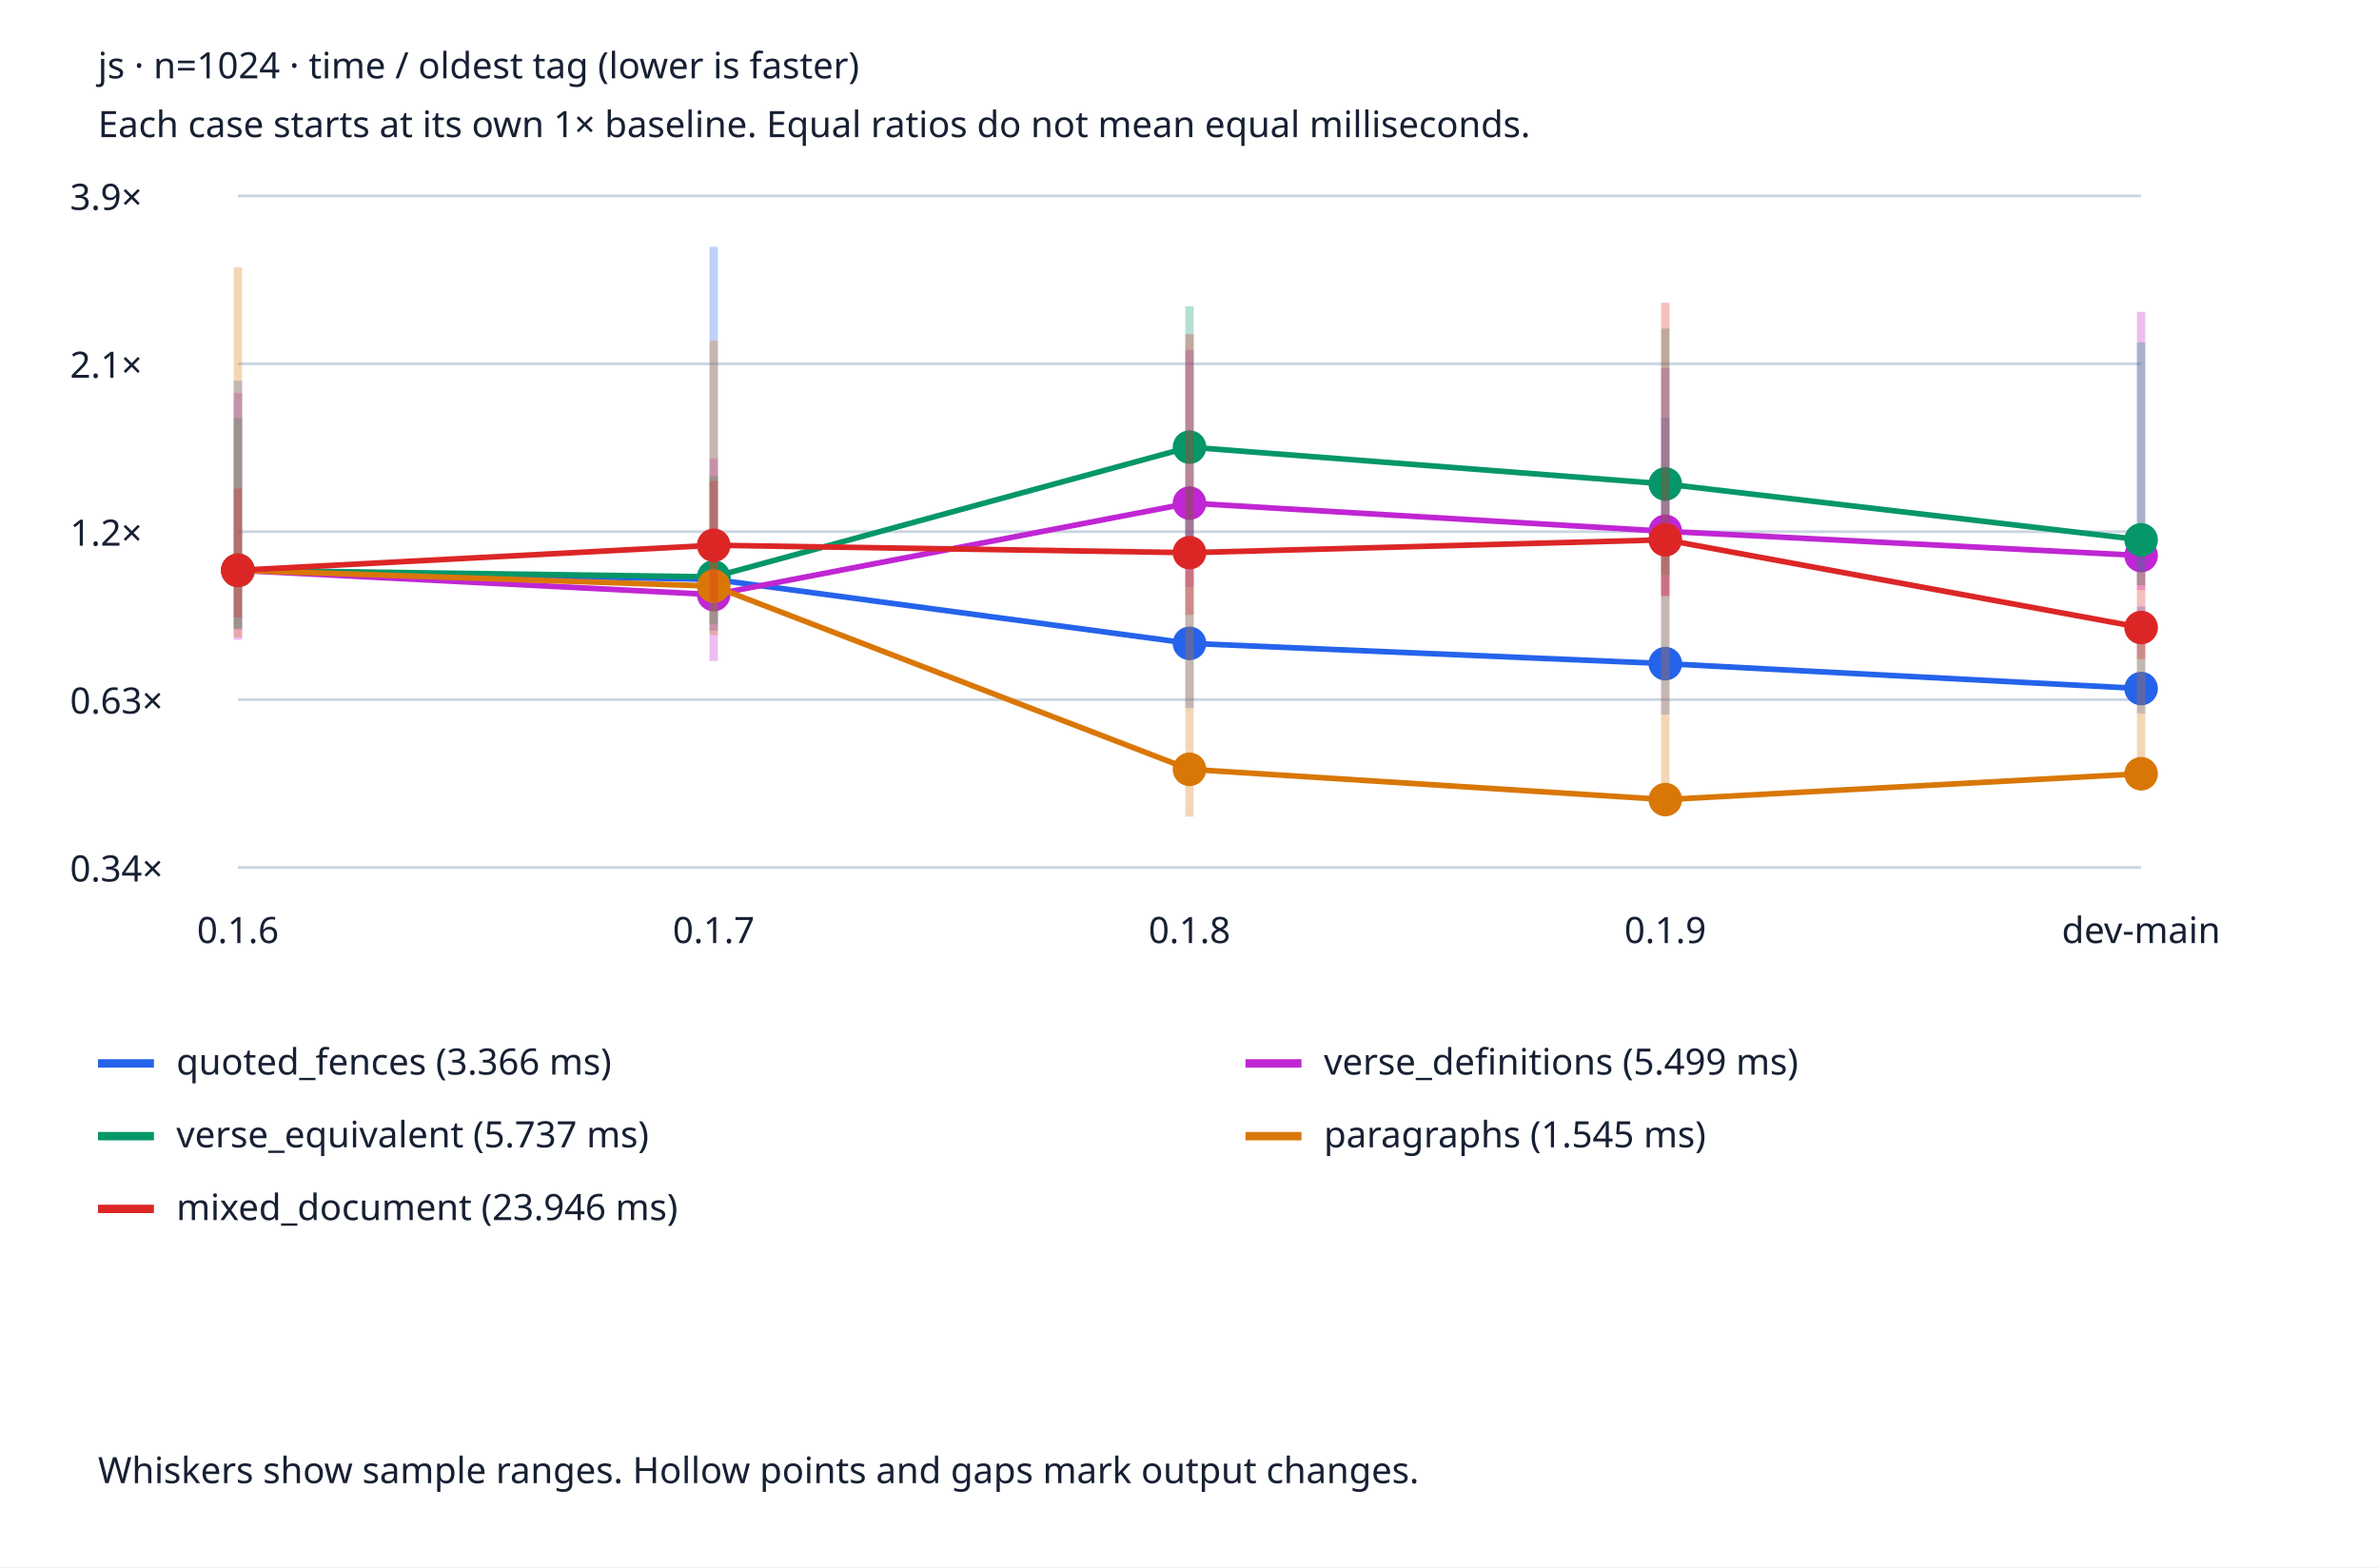
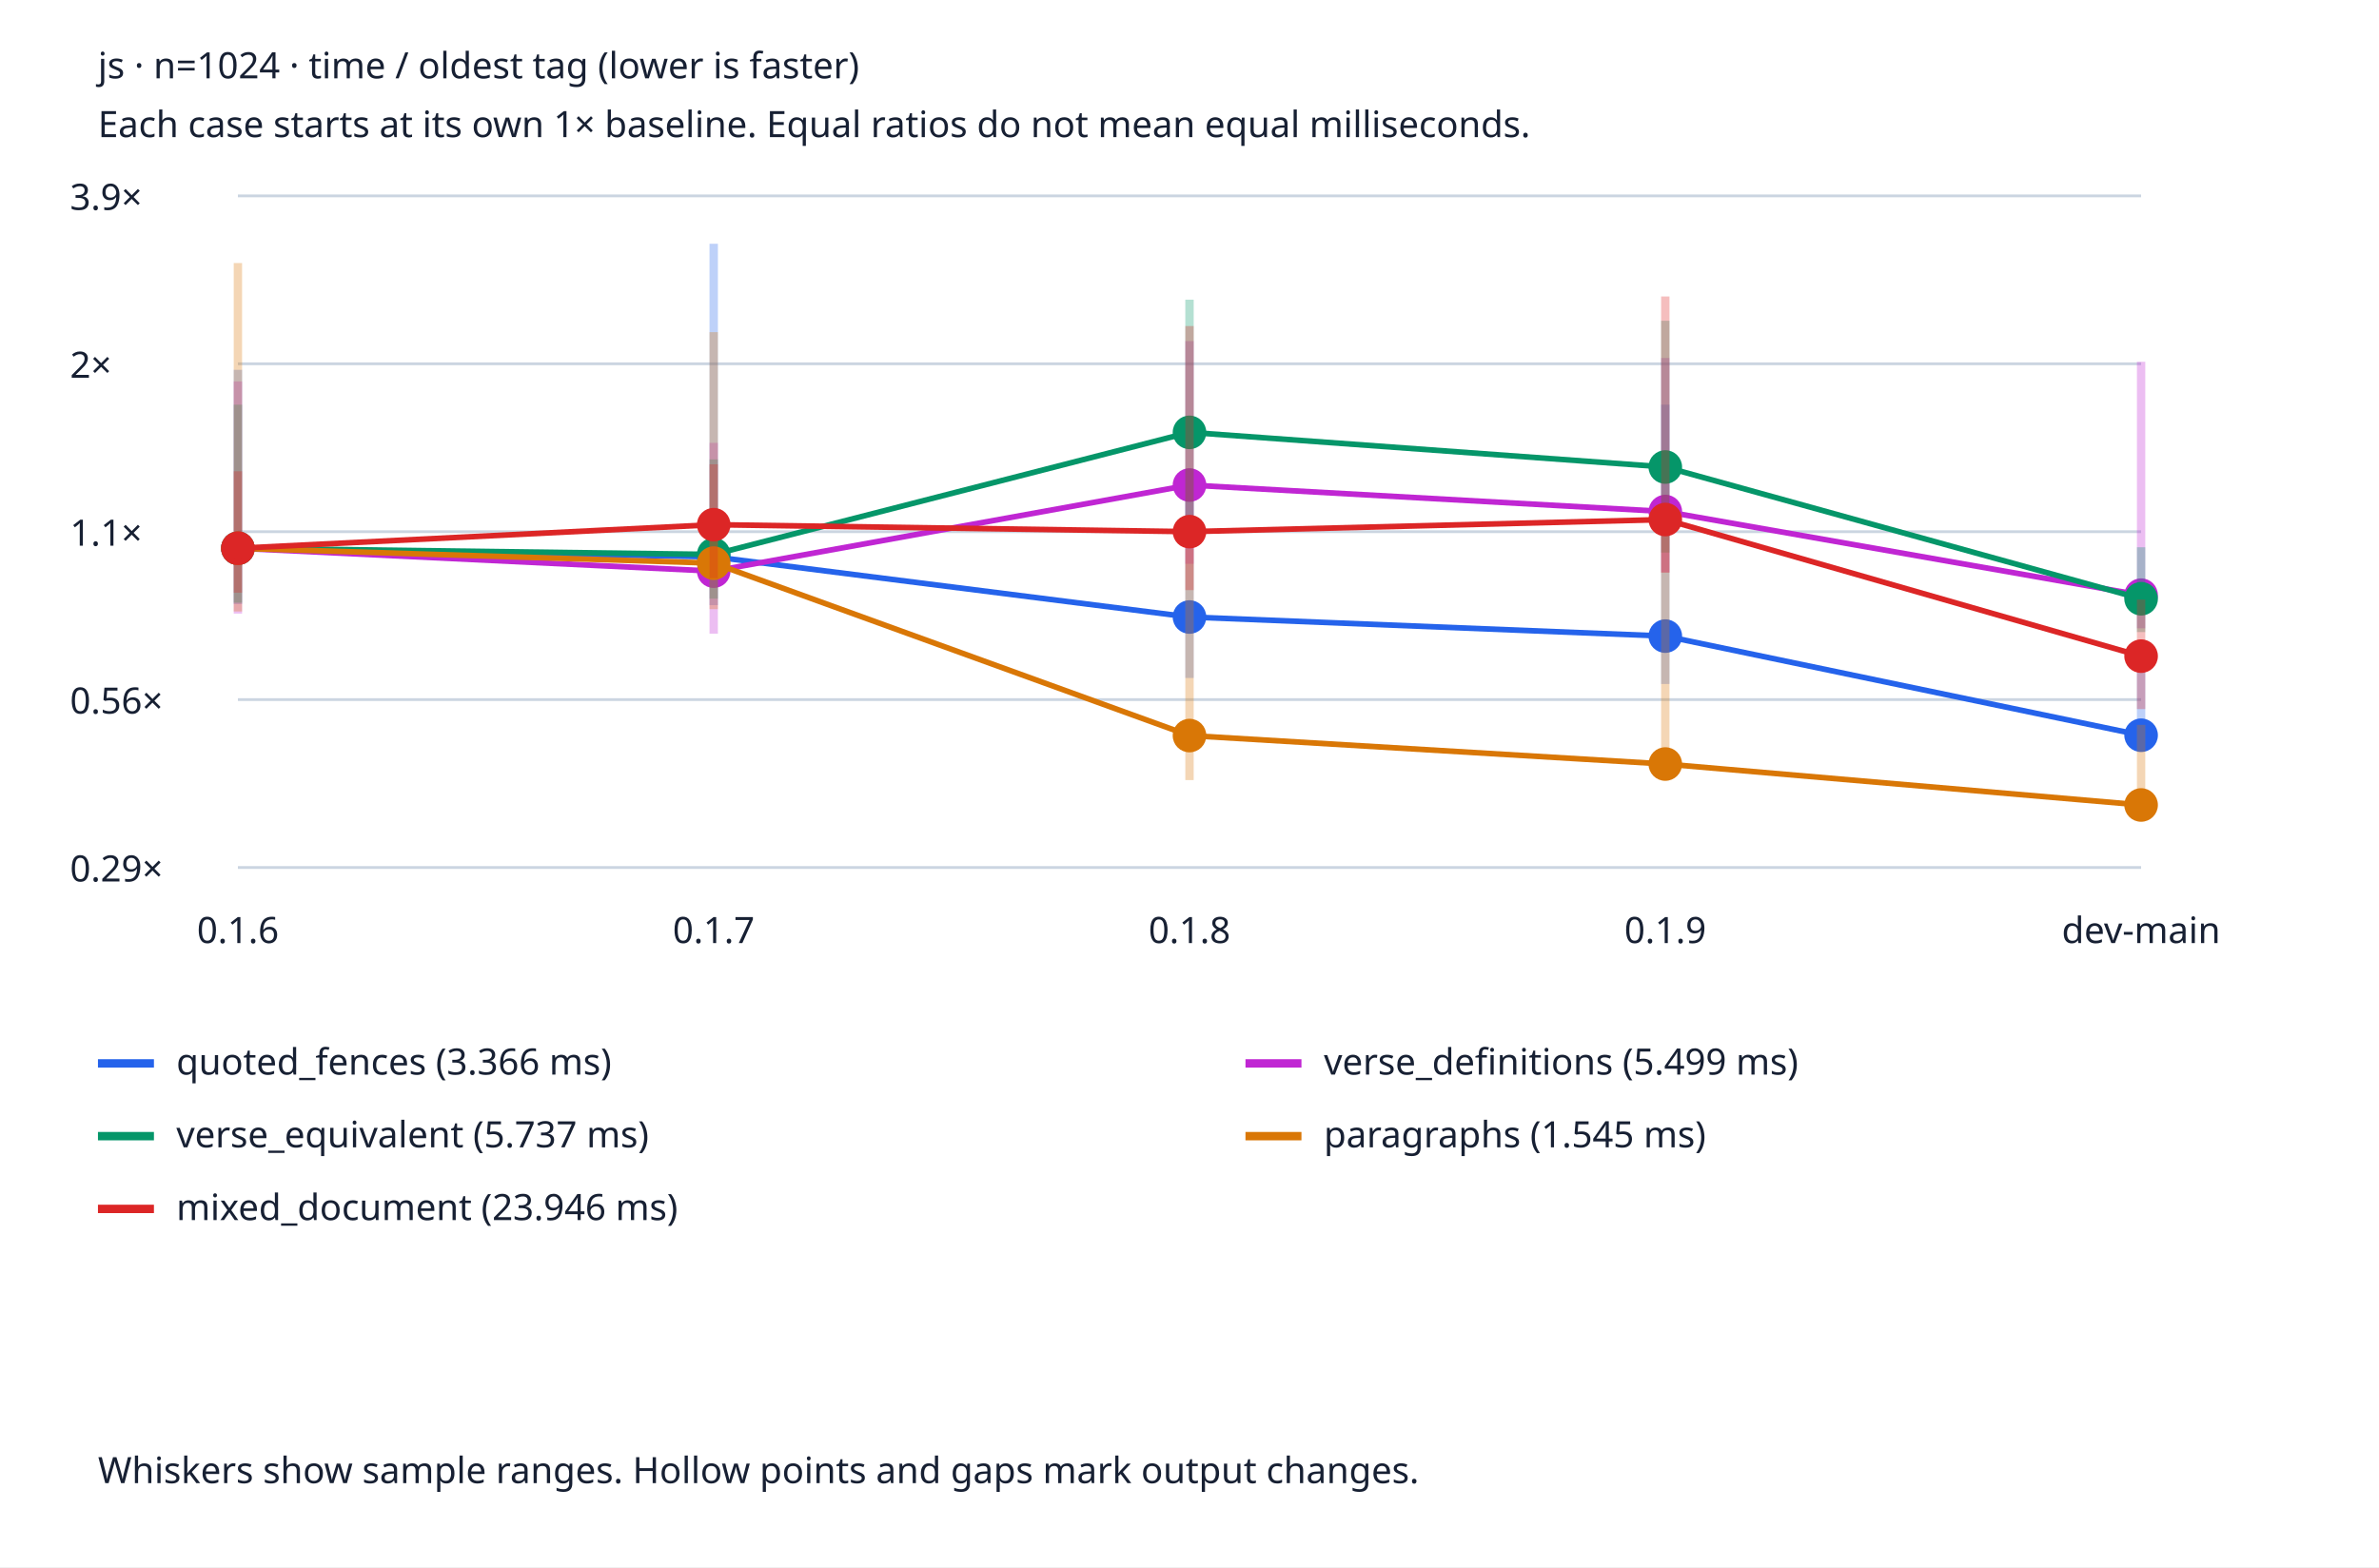
<svg xmlns="http://www.w3.org/2000/svg" viewBox="0 0 850 560" role="img" aria-labelledby="title desc">
  <style>text{font:13px system-ui;fill:#172033}.bg{fill:#fff}.grid{stroke:#cbd5e1}@media(prefers-color-scheme:dark){text{fill:#edf2f7}.bg{fill:#152033}.grid{stroke:#475569}}</style>
  <rect class="bg" width="850" height="560" />
  <text x="35" y="28" font-weight="bold">js · n=1024 · time / oldest tag (lower is faster)</text>
  <text x="35" y="49">Each case starts at its own 1× baseline. Equal ratios do not mean equal milliseconds.</text>
  <line class="grid" x1="85" x2="765" y1="310.0" y2="310.0" />
-   <text x="25" y="315.0">0.34×</text>
+   <text x="25" y="315.0">0.29×</text>
  <line class="grid" x1="85" x2="765" y1="250.0" y2="250.0" />
-   <text x="25" y="255.0">0.63×</text>
+   <text x="25" y="255.0">0.56×</text>
  <line class="grid" x1="85" x2="765" y1="190.0" y2="190.0" />
-   <text x="25" y="195.0">1.2×</text>
+   <text x="25" y="195.0">1.1×</text>
  <line class="grid" x1="85" x2="765" y1="130.0" y2="130.0" />
-   <text x="25" y="135.0">2.1×</text>
+   <text x="25" y="135.0">2×</text>
  <line class="grid" x1="85" x2="765" y1="70.0" y2="70.0" />
  <text x="25" y="75.0">3.9×</text>
  <text x="85.0" y="337" text-anchor="middle">0.1.6</text>
  <text x="255.0" y="337" text-anchor="middle">0.1.7</text>
  <text x="425.0" y="337" text-anchor="middle">0.1.8</text>
  <text x="595.0" y="337" text-anchor="middle">0.1.9</text>
  <text x="765.0" y="337" text-anchor="middle">dev-main</text>
-   <line x1="85.0" x2="85.0" y1="224.982" y2="136.04" stroke="#2563eb" stroke-width="3" opacity=".3" />
-   <circle cx="85.0" cy="203.799" r="5" fill="#2563eb" stroke="#2563eb" stroke-width="2" />
-   <line x1="85.0" y1="203.799" x2="255.0" y2="207.057" stroke="#2563eb" stroke-width="2" />
-   <line x1="255.0" x2="255.0" y1="225.395" y2="88.18" stroke="#2563eb" stroke-width="3" opacity=".3" />
-   <circle cx="255.0" cy="207.057" r="5" fill="#2563eb" stroke="#2563eb" stroke-width="2" />
-   <line x1="255.0" y1="207.057" x2="425.0" y2="229.906" stroke="#2563eb" stroke-width="2" />
-   <line x1="425.0" x2="425.0" y1="253.045" y2="182.596" stroke="#2563eb" stroke-width="3" opacity=".3" />
-   <circle cx="425.0" cy="229.906" r="5" fill="#2563eb" stroke="#2563eb" stroke-width="2" />
-   <line x1="425.0" y1="229.906" x2="595.0" y2="237.15" stroke="#2563eb" stroke-width="2" />
-   <line x1="595.0" x2="595.0" y1="255.329" y2="149.265" stroke="#2563eb" stroke-width="3" opacity=".3" />
-   <circle cx="595.0" cy="237.15" r="5" fill="#2563eb" stroke="#2563eb" stroke-width="2" />
-   <line x1="595.0" y1="237.15" x2="765.0" y2="246.06" stroke="#2563eb" stroke-width="2" />
-   <line x1="765.0" x2="765.0" y1="254.93" y2="216.741" stroke="#2563eb" stroke-width="3" opacity=".3" />
-   <circle cx="765.0" cy="246.06" r="5" fill="#2563eb" stroke="#2563eb" stroke-width="2" />
+   <line x1="85.0" x2="85.0" y1="215.857" y2="132.151" stroke="#2563eb" stroke-width="3" opacity=".3" />
+   <circle cx="85.0" cy="195.921" r="5" fill="#2563eb" stroke="#2563eb" stroke-width="2" />
+   <line x1="85.0" y1="195.921" x2="255.0" y2="198.987" stroke="#2563eb" stroke-width="2" />
+   <line x1="255.0" x2="255.0" y1="216.245" y2="87.11" stroke="#2563eb" stroke-width="3" opacity=".3" />
+   <circle cx="255.0" cy="198.987" r="5" fill="#2563eb" stroke="#2563eb" stroke-width="2" />
+   <line x1="255.0" y1="198.987" x2="425.0" y2="220.491" stroke="#2563eb" stroke-width="2" />
+   <line x1="425.0" x2="425.0" y1="242.267" y2="175.966" stroke="#2563eb" stroke-width="3" opacity=".3" />
+   <circle cx="425.0" cy="220.491" r="5" fill="#2563eb" stroke="#2563eb" stroke-width="2" />
+   <line x1="425.0" y1="220.491" x2="595.0" y2="227.308" stroke="#2563eb" stroke-width="2" />
+   <line x1="595.0" x2="595.0" y1="244.417" y2="144.598" stroke="#2563eb" stroke-width="3" opacity=".3" />
+   <circle cx="595.0" cy="227.308" r="5" fill="#2563eb" stroke="#2563eb" stroke-width="2" />
+   <line x1="595.0" y1="227.308" x2="765.0" y2="262.734" stroke="#2563eb" stroke-width="2" />
+   <line x1="765.0" x2="765.0" y1="265.382" y2="234.865" stroke="#2563eb" stroke-width="3" opacity=".3" />
+   <circle cx="765.0" cy="262.734" r="5" fill="#2563eb" stroke="#2563eb" stroke-width="2" />
  <line x1="35" x2="55" y1="380" y2="380" stroke="#2563eb" stroke-width="3" />
  <text x="63" y="384">quoted_fences (3.366 ms)</text>
-   <line x1="85.0" x2="85.0" y1="228.598" y2="140.46" stroke="#c026d3" stroke-width="3" opacity=".3" />
-   <circle cx="85.0" cy="203.799" r="5" fill="#c026d3" stroke="#c026d3" stroke-width="2" />
-   <line x1="85.0" y1="203.799" x2="255.0" y2="212.488" stroke="#c026d3" stroke-width="2" />
-   <line x1="255.0" x2="255.0" y1="236.22" y2="163.777" stroke="#c026d3" stroke-width="3" opacity=".3" />
-   <circle cx="255.0" cy="212.488" r="5" fill="#c026d3" stroke="#c026d3" stroke-width="2" />
-   <line x1="255.0" y1="212.488" x2="425.0" y2="179.789" stroke="#c026d3" stroke-width="2" />
-   <line x1="425.0" x2="425.0" y1="209.712" y2="125.133" stroke="#c026d3" stroke-width="3" opacity=".3" />
-   <circle cx="425.0" cy="179.789" r="5" fill="#c026d3" stroke="#c026d3" stroke-width="2" />
-   <line x1="425.0" y1="179.789" x2="595.0" y2="189.855" stroke="#c026d3" stroke-width="2" />
-   <line x1="595.0" x2="595.0" y1="212.907" y2="131.55" stroke="#c026d3" stroke-width="3" opacity=".3" />
-   <circle cx="595.0" cy="189.855" r="5" fill="#c026d3" stroke="#c026d3" stroke-width="2" />
-   <line x1="595.0" y1="189.855" x2="765.0" y2="198.517" stroke="#c026d3" stroke-width="2" />
-   <line x1="765.0" x2="765.0" y1="210.808" y2="111.44" stroke="#c026d3" stroke-width="3" opacity=".3" />
-   <circle cx="765.0" cy="198.517" r="5" fill="#c026d3" stroke="#c026d3" stroke-width="2" />
+   <line x1="85.0" x2="85.0" y1="219.26" y2="136.311" stroke="#c026d3" stroke-width="3" opacity=".3" />
+   <circle cx="85.0" cy="195.921" r="5" fill="#c026d3" stroke="#c026d3" stroke-width="2" />
+   <line x1="85.0" y1="195.921" x2="255.0" y2="204.098" stroke="#c026d3" stroke-width="2" />
+   <line x1="255.0" x2="255.0" y1="226.433" y2="158.255" stroke="#c026d3" stroke-width="3" opacity=".3" />
+   <circle cx="255.0" cy="204.098" r="5" fill="#c026d3" stroke="#c026d3" stroke-width="2" />
+   <line x1="255.0" y1="204.098" x2="425.0" y2="173.325" stroke="#c026d3" stroke-width="2" />
+   <line x1="425.0" x2="425.0" y1="201.486" y2="121.886" stroke="#c026d3" stroke-width="3" opacity=".3" />
+   <circle cx="425.0" cy="173.325" r="5" fill="#c026d3" stroke="#c026d3" stroke-width="2" />
+   <line x1="425.0" y1="173.325" x2="595.0" y2="182.798" stroke="#c026d3" stroke-width="2" />
+   <line x1="595.0" x2="595.0" y1="204.493" y2="127.926" stroke="#c026d3" stroke-width="3" opacity=".3" />
+   <circle cx="595.0" cy="182.798" r="5" fill="#c026d3" stroke="#c026d3" stroke-width="2" />
+   <line x1="595.0" y1="182.798" x2="765.0" y2="212.678" stroke="#c026d3" stroke-width="2" />
+   <line x1="765.0" x2="765.0" y1="224.522" y2="129.282" stroke="#c026d3" stroke-width="3" opacity=".3" />
+   <circle cx="765.0" cy="212.678" r="5" fill="#c026d3" stroke="#c026d3" stroke-width="2" />
  <line x1="445" x2="465" y1="380" y2="380" stroke="#c026d3" stroke-width="3" />
  <text x="473" y="384">verse_definitions (5.499 ms)</text>
-   <line x1="85.0" x2="85.0" y1="224.477" y2="149.292" stroke="#059669" stroke-width="3" opacity=".3" />
-   <circle cx="85.0" cy="203.799" r="5" fill="#059669" stroke="#059669" stroke-width="2" />
-   <line x1="85.0" y1="203.799" x2="255.0" y2="206.144" stroke="#059669" stroke-width="2" />
-   <line x1="255.0" x2="255.0" y1="222.933" y2="170.049" stroke="#059669" stroke-width="3" opacity=".3" />
-   <circle cx="255.0" cy="206.144" r="5" fill="#059669" stroke="#059669" stroke-width="2" />
-   <line x1="255.0" y1="206.144" x2="425.0" y2="159.788" stroke="#059669" stroke-width="2" />
-   <line x1="425.0" x2="425.0" y1="202.477" y2="109.407" stroke="#059669" stroke-width="3" opacity=".3" />
-   <circle cx="425.0" cy="159.788" r="5" fill="#059669" stroke="#059669" stroke-width="2" />
-   <line x1="425.0" y1="159.788" x2="595.0" y2="172.944" stroke="#059669" stroke-width="2" />
-   <line x1="595.0" x2="595.0" y1="205.432" y2="117.413" stroke="#059669" stroke-width="3" opacity=".3" />
-   <circle cx="595.0" cy="172.944" r="5" fill="#059669" stroke="#059669" stroke-width="2" />
-   <line x1="595.0" y1="172.944" x2="765.0" y2="192.908" stroke="#059669" stroke-width="2" />
-   <line x1="765.0" x2="765.0" y1="209.131" y2="122.361" stroke="#059669" stroke-width="3" opacity=".3" />
-   <circle cx="765.0" cy="192.908" r="5" fill="#059669" stroke="#059669" stroke-width="2" />
+   <line x1="85.0" x2="85.0" y1="215.381" y2="144.624" stroke="#059669" stroke-width="3" opacity=".3" />
+   <circle cx="85.0" cy="195.921" r="5" fill="#059669" stroke="#059669" stroke-width="2" />
+   <line x1="85.0" y1="195.921" x2="255.0" y2="198.128" stroke="#059669" stroke-width="2" />
+   <line x1="255.0" x2="255.0" y1="213.929" y2="164.158" stroke="#059669" stroke-width="3" opacity=".3" />
+   <circle cx="255.0" cy="198.128" r="5" fill="#059669" stroke="#059669" stroke-width="2" />
+   <line x1="255.0" y1="198.128" x2="425.0" y2="154.502" stroke="#059669" stroke-width="2" />
+   <line x1="425.0" x2="425.0" y1="194.677" y2="107.086" stroke="#059669" stroke-width="3" opacity=".3" />
+   <circle cx="425.0" cy="154.502" r="5" fill="#059669" stroke="#059669" stroke-width="2" />
+   <line x1="425.0" y1="154.502" x2="595.0" y2="166.882" stroke="#059669" stroke-width="2" />
+   <line x1="595.0" x2="595.0" y1="197.458" y2="114.621" stroke="#059669" stroke-width="3" opacity=".3" />
+   <circle cx="595.0" cy="166.882" r="5" fill="#059669" stroke="#059669" stroke-width="2" />
+   <line x1="595.0" y1="166.882" x2="765.0" y2="213.963" stroke="#059669" stroke-width="2" />
+   <line x1="765.0" x2="765.0" y1="225.867" y2="195.553" stroke="#059669" stroke-width="3" opacity=".3" />
+   <circle cx="765.0" cy="213.963" r="5" fill="#059669" stroke="#059669" stroke-width="2" />
  <line x1="35" x2="55" y1="406" y2="406" stroke="#059669" stroke-width="3" />
  <text x="63" y="410">verse_equivalent (5.737 ms)</text>
-   <line x1="85.0" x2="85.0" y1="227.796" y2="95.501" stroke="#d97706" stroke-width="3" opacity=".3" />
-   <circle cx="85.0" cy="203.799" r="5" fill="#d97706" stroke="#d97706" stroke-width="2" />
-   <line x1="85.0" y1="203.799" x2="255.0" y2="209.449" stroke="#d97706" stroke-width="2" />
-   <line x1="255.0" x2="255.0" y1="226.923" y2="121.744" stroke="#d97706" stroke-width="3" opacity=".3" />
-   <circle cx="255.0" cy="209.449" r="5" fill="#d97706" stroke="#d97706" stroke-width="2" />
-   <line x1="255.0" y1="209.449" x2="425.0" y2="274.914" stroke="#d97706" stroke-width="2" />
-   <line x1="425.0" x2="425.0" y1="291.82" y2="203.844" stroke="#d97706" stroke-width="3" opacity=".3" />
-   <circle cx="425.0" cy="274.914" r="5" fill="#d97706" stroke="#d97706" stroke-width="2" />
-   <line x1="425.0" y1="274.914" x2="595.0" y2="285.728" stroke="#d97706" stroke-width="2" />
-   <line x1="595.0" x2="595.0" y1="291.617" y2="190.758" stroke="#d97706" stroke-width="3" opacity=".3" />
-   <circle cx="595.0" cy="285.728" r="5" fill="#d97706" stroke="#d97706" stroke-width="2" />
-   <line x1="595.0" y1="285.728" x2="765.0" y2="276.491" stroke="#d97706" stroke-width="2" />
-   <line x1="765.0" x2="765.0" y1="281.286" y2="226.303" stroke="#d97706" stroke-width="3" opacity=".3" />
-   <circle cx="765.0" cy="276.491" r="5" fill="#d97706" stroke="#d97706" stroke-width="2" />
+   <line x1="85.0" x2="85.0" y1="218.505" y2="93.999" stroke="#d97706" stroke-width="3" opacity=".3" />
+   <circle cx="85.0" cy="195.921" r="5" fill="#d97706" stroke="#d97706" stroke-width="2" />
+   <line x1="85.0" y1="195.921" x2="255.0" y2="201.238" stroke="#d97706" stroke-width="2" />
+   <line x1="255.0" x2="255.0" y1="217.683" y2="118.697" stroke="#d97706" stroke-width="3" opacity=".3" />
+   <circle cx="255.0" cy="201.238" r="5" fill="#d97706" stroke="#d97706" stroke-width="2" />
+   <line x1="255.0" y1="201.238" x2="425.0" y2="262.849" stroke="#d97706" stroke-width="2" />
+   <line x1="425.0" x2="425.0" y1="278.759" y2="195.964" stroke="#d97706" stroke-width="3" opacity=".3" />
+   <circle cx="425.0" cy="262.849" r="5" fill="#d97706" stroke="#d97706" stroke-width="2" />
+   <line x1="425.0" y1="262.849" x2="595.0" y2="273.026" stroke="#d97706" stroke-width="2" />
+   <line x1="595.0" x2="595.0" y1="278.568" y2="183.648" stroke="#d97706" stroke-width="3" opacity=".3" />
+   <circle cx="595.0" cy="273.026" r="5" fill="#d97706" stroke="#d97706" stroke-width="2" />
+   <line x1="595.0" y1="273.026" x2="765.0" y2="287.66" stroke="#d97706" stroke-width="2" />
+   <line x1="765.0" x2="765.0" y1="292.89" y2="259.022" stroke="#d97706" stroke-width="3" opacity=".3" />
+   <circle cx="765.0" cy="287.66" r="5" fill="#d97706" stroke="#d97706" stroke-width="2" />
  <line x1="445" x2="465" y1="406" y2="406" stroke="#d97706" stroke-width="3" />
  <text x="473" y="410">paragraphs (1.545 ms)</text>
-   <line x1="85.0" x2="85.0" y1="220.659" y2="174.567" stroke="#dc2626" stroke-width="3" opacity=".3" />
-   <circle cx="85.0" cy="203.799" r="5" fill="#dc2626" stroke="#dc2626" stroke-width="2" />
-   <line x1="85.0" y1="203.799" x2="255.0" y2="194.845" stroke="#dc2626" stroke-width="2" />
-   <line x1="255.0" x2="255.0" y1="215.171" y2="171.903" stroke="#dc2626" stroke-width="3" opacity=".3" />
-   <circle cx="255.0" cy="194.845" r="5" fill="#dc2626" stroke="#dc2626" stroke-width="2" />
-   <line x1="255.0" y1="194.845" x2="425.0" y2="197.492" stroke="#dc2626" stroke-width="2" />
-   <line x1="425.0" x2="425.0" y1="219.687" y2="119.429" stroke="#dc2626" stroke-width="3" opacity=".3" />
-   <circle cx="425.0" cy="197.492" r="5" fill="#dc2626" stroke="#dc2626" stroke-width="2" />
-   <line x1="425.0" y1="197.492" x2="595.0" y2="192.892" stroke="#dc2626" stroke-width="2" />
-   <line x1="595.0" x2="595.0" y1="213.081" y2="108.189" stroke="#dc2626" stroke-width="3" opacity=".3" />
-   <circle cx="595.0" cy="192.892" r="5" fill="#dc2626" stroke="#dc2626" stroke-width="2" />
-   <line x1="595.0" y1="192.892" x2="765.0" y2="224.251" stroke="#dc2626" stroke-width="2" />
-   <line x1="765.0" x2="765.0" y1="235.554" y2="204.186" stroke="#dc2626" stroke-width="3" opacity=".3" />
-   <circle cx="765.0" cy="224.251" r="5" fill="#dc2626" stroke="#dc2626" stroke-width="2" />
+   <line x1="85.0" x2="85.0" y1="211.788" y2="168.41" stroke="#dc2626" stroke-width="3" opacity=".3" />
+   <circle cx="85.0" cy="195.921" r="5" fill="#dc2626" stroke="#dc2626" stroke-width="2" />
+   <line x1="85.0" y1="195.921" x2="255.0" y2="187.494" stroke="#dc2626" stroke-width="2" />
+   <line x1="255.0" x2="255.0" y1="206.623" y2="165.903" stroke="#dc2626" stroke-width="3" opacity=".3" />
+   <circle cx="255.0" cy="187.494" r="5" fill="#dc2626" stroke="#dc2626" stroke-width="2" />
+   <line x1="255.0" y1="187.494" x2="425.0" y2="189.986" stroke="#dc2626" stroke-width="2" />
+   <line x1="425.0" x2="425.0" y1="210.873" y2="116.518" stroke="#dc2626" stroke-width="3" opacity=".3" />
+   <circle cx="425.0" cy="189.986" r="5" fill="#dc2626" stroke="#dc2626" stroke-width="2" />
+   <line x1="425.0" y1="189.986" x2="595.0" y2="185.656" stroke="#dc2626" stroke-width="2" />
+   <line x1="595.0" x2="595.0" y1="204.656" y2="105.94" stroke="#dc2626" stroke-width="3" opacity=".3" />
+   <circle cx="595.0" cy="185.656" r="5" fill="#dc2626" stroke="#dc2626" stroke-width="2" />
+   <line x1="595.0" y1="185.656" x2="765.0" y2="234.471" stroke="#dc2626" stroke-width="2" />
+   <line x1="765.0" x2="765.0" y1="253.384" y2="214.25" stroke="#dc2626" stroke-width="3" opacity=".3" />
+   <circle cx="765.0" cy="234.471" r="5" fill="#dc2626" stroke="#dc2626" stroke-width="2" />
  <line x1="35" x2="55" y1="432" y2="432" stroke="#dc2626" stroke-width="3" />
  <text x="63" y="436">mixed_document (23.946 ms)</text>
  <text x="35" y="530">Whiskers show sample ranges. Hollow points and gaps mark output changes.</text>
</svg>
